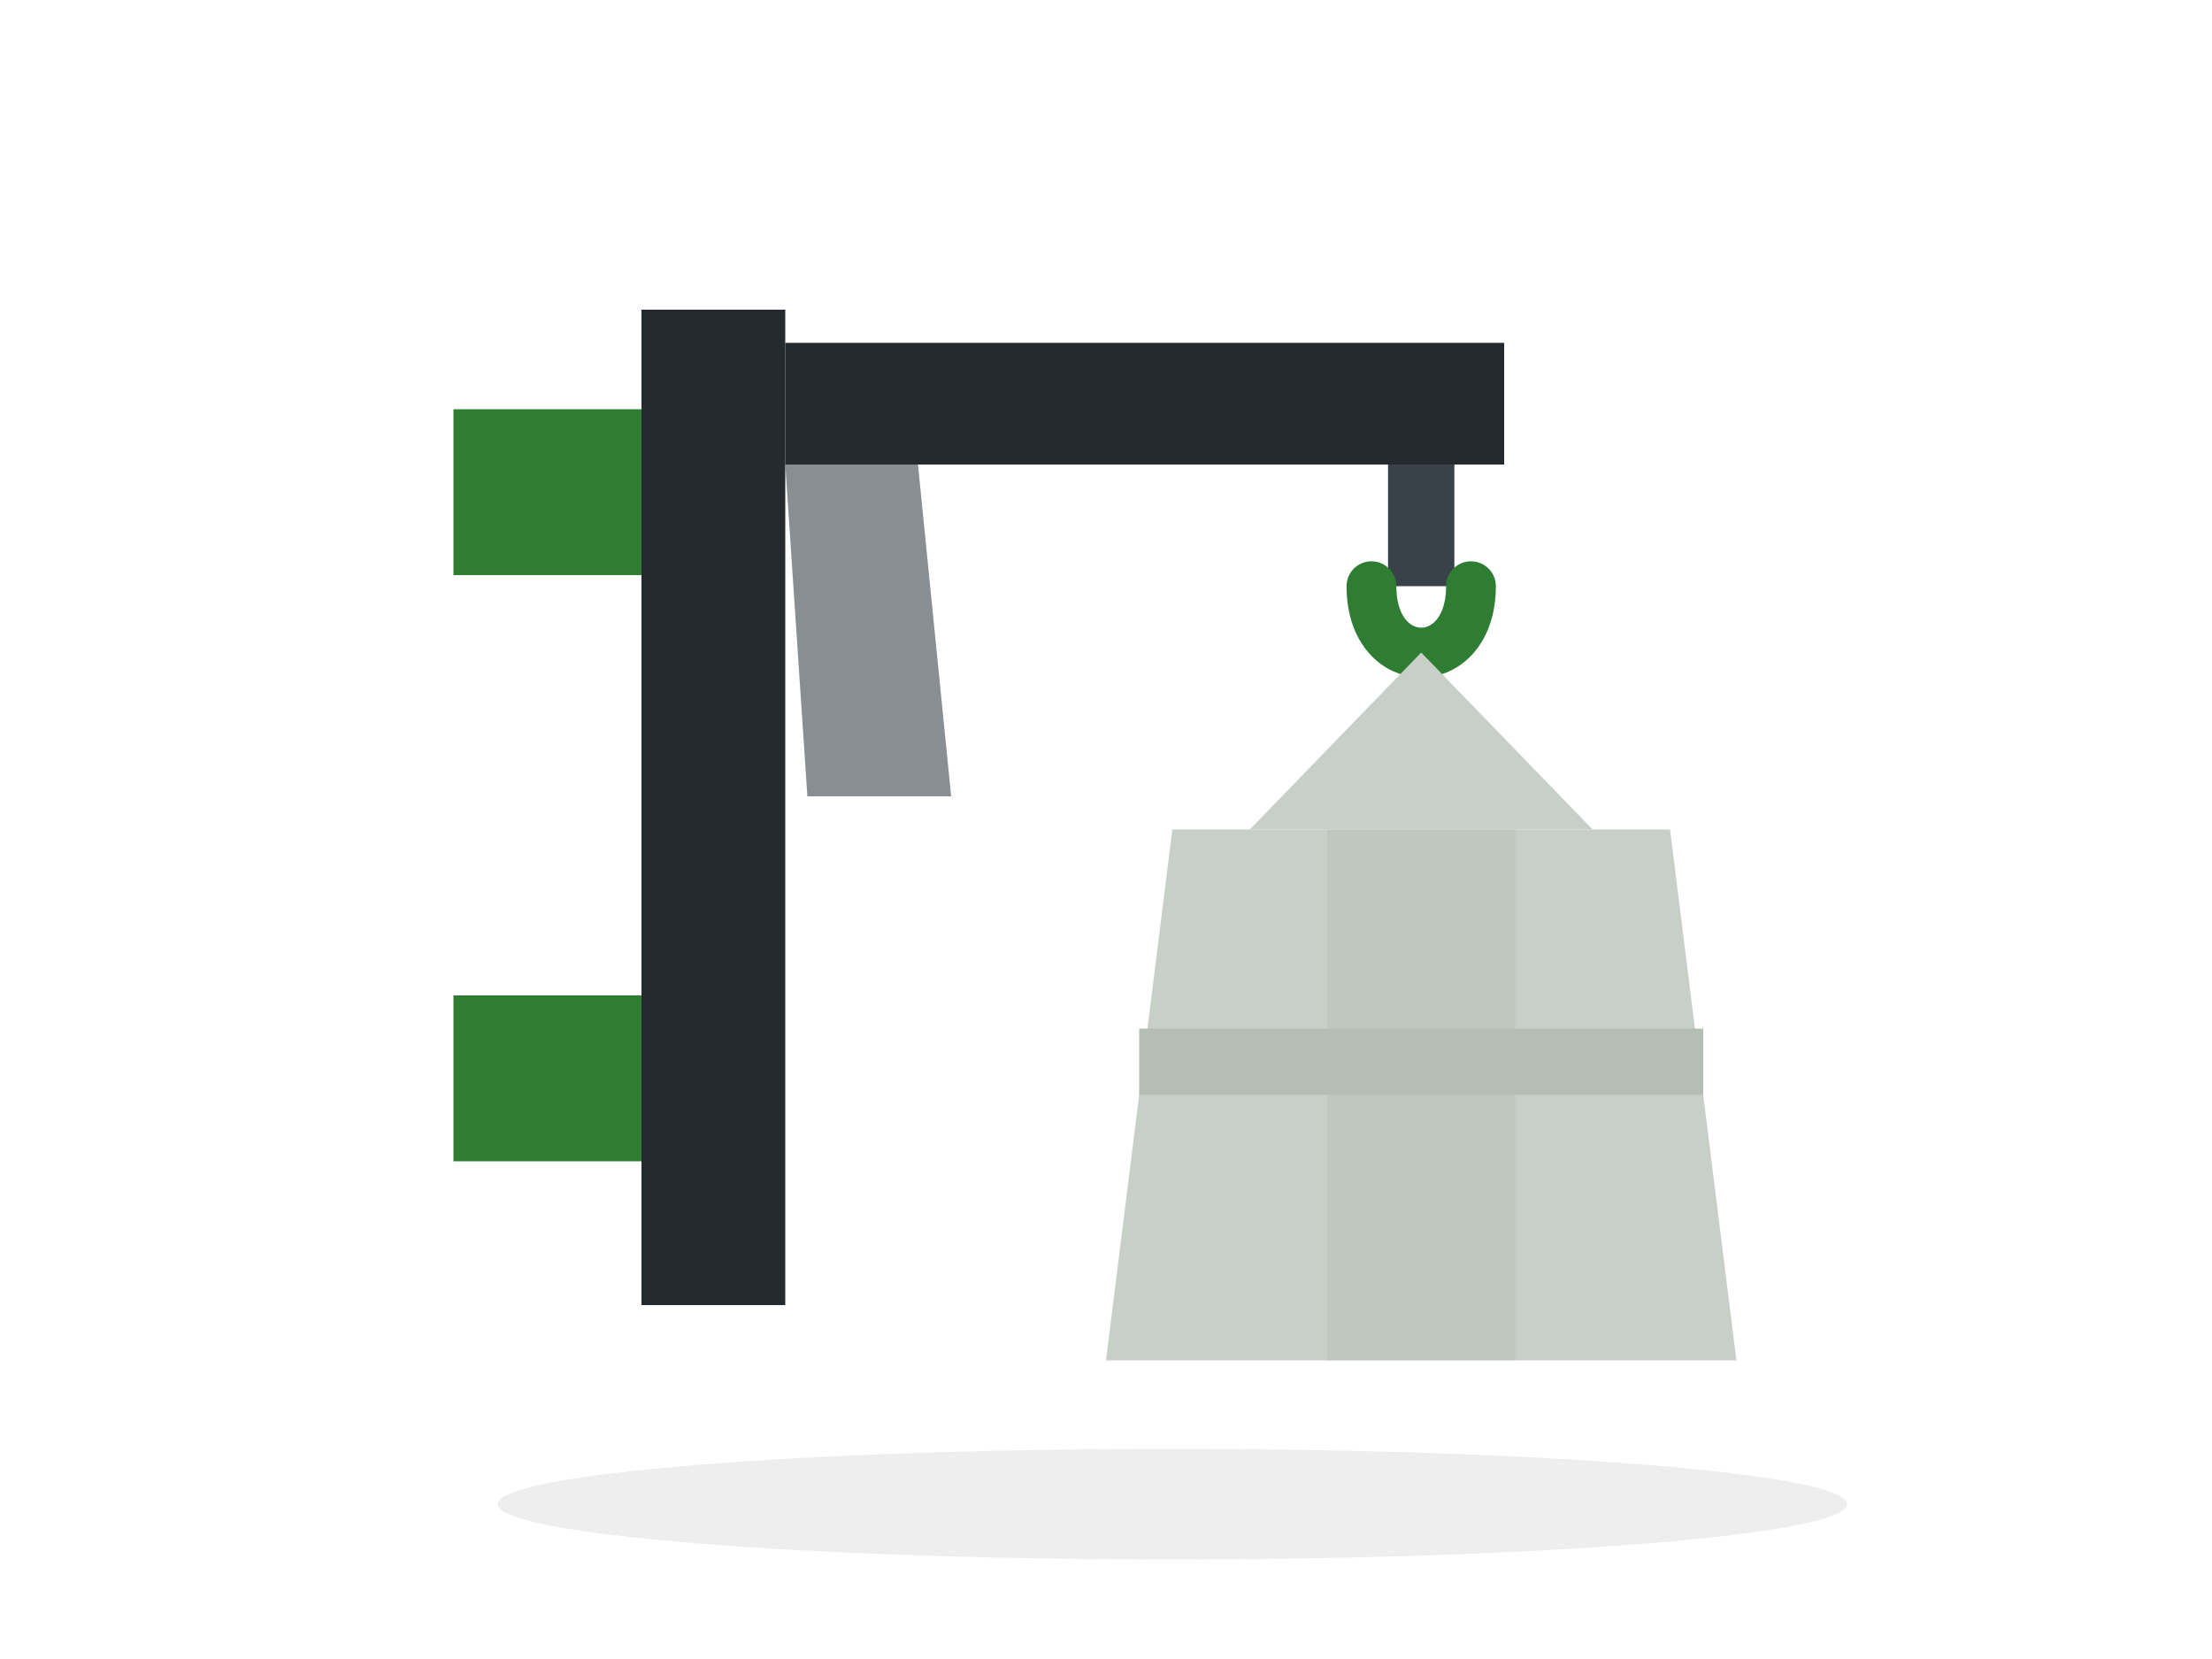
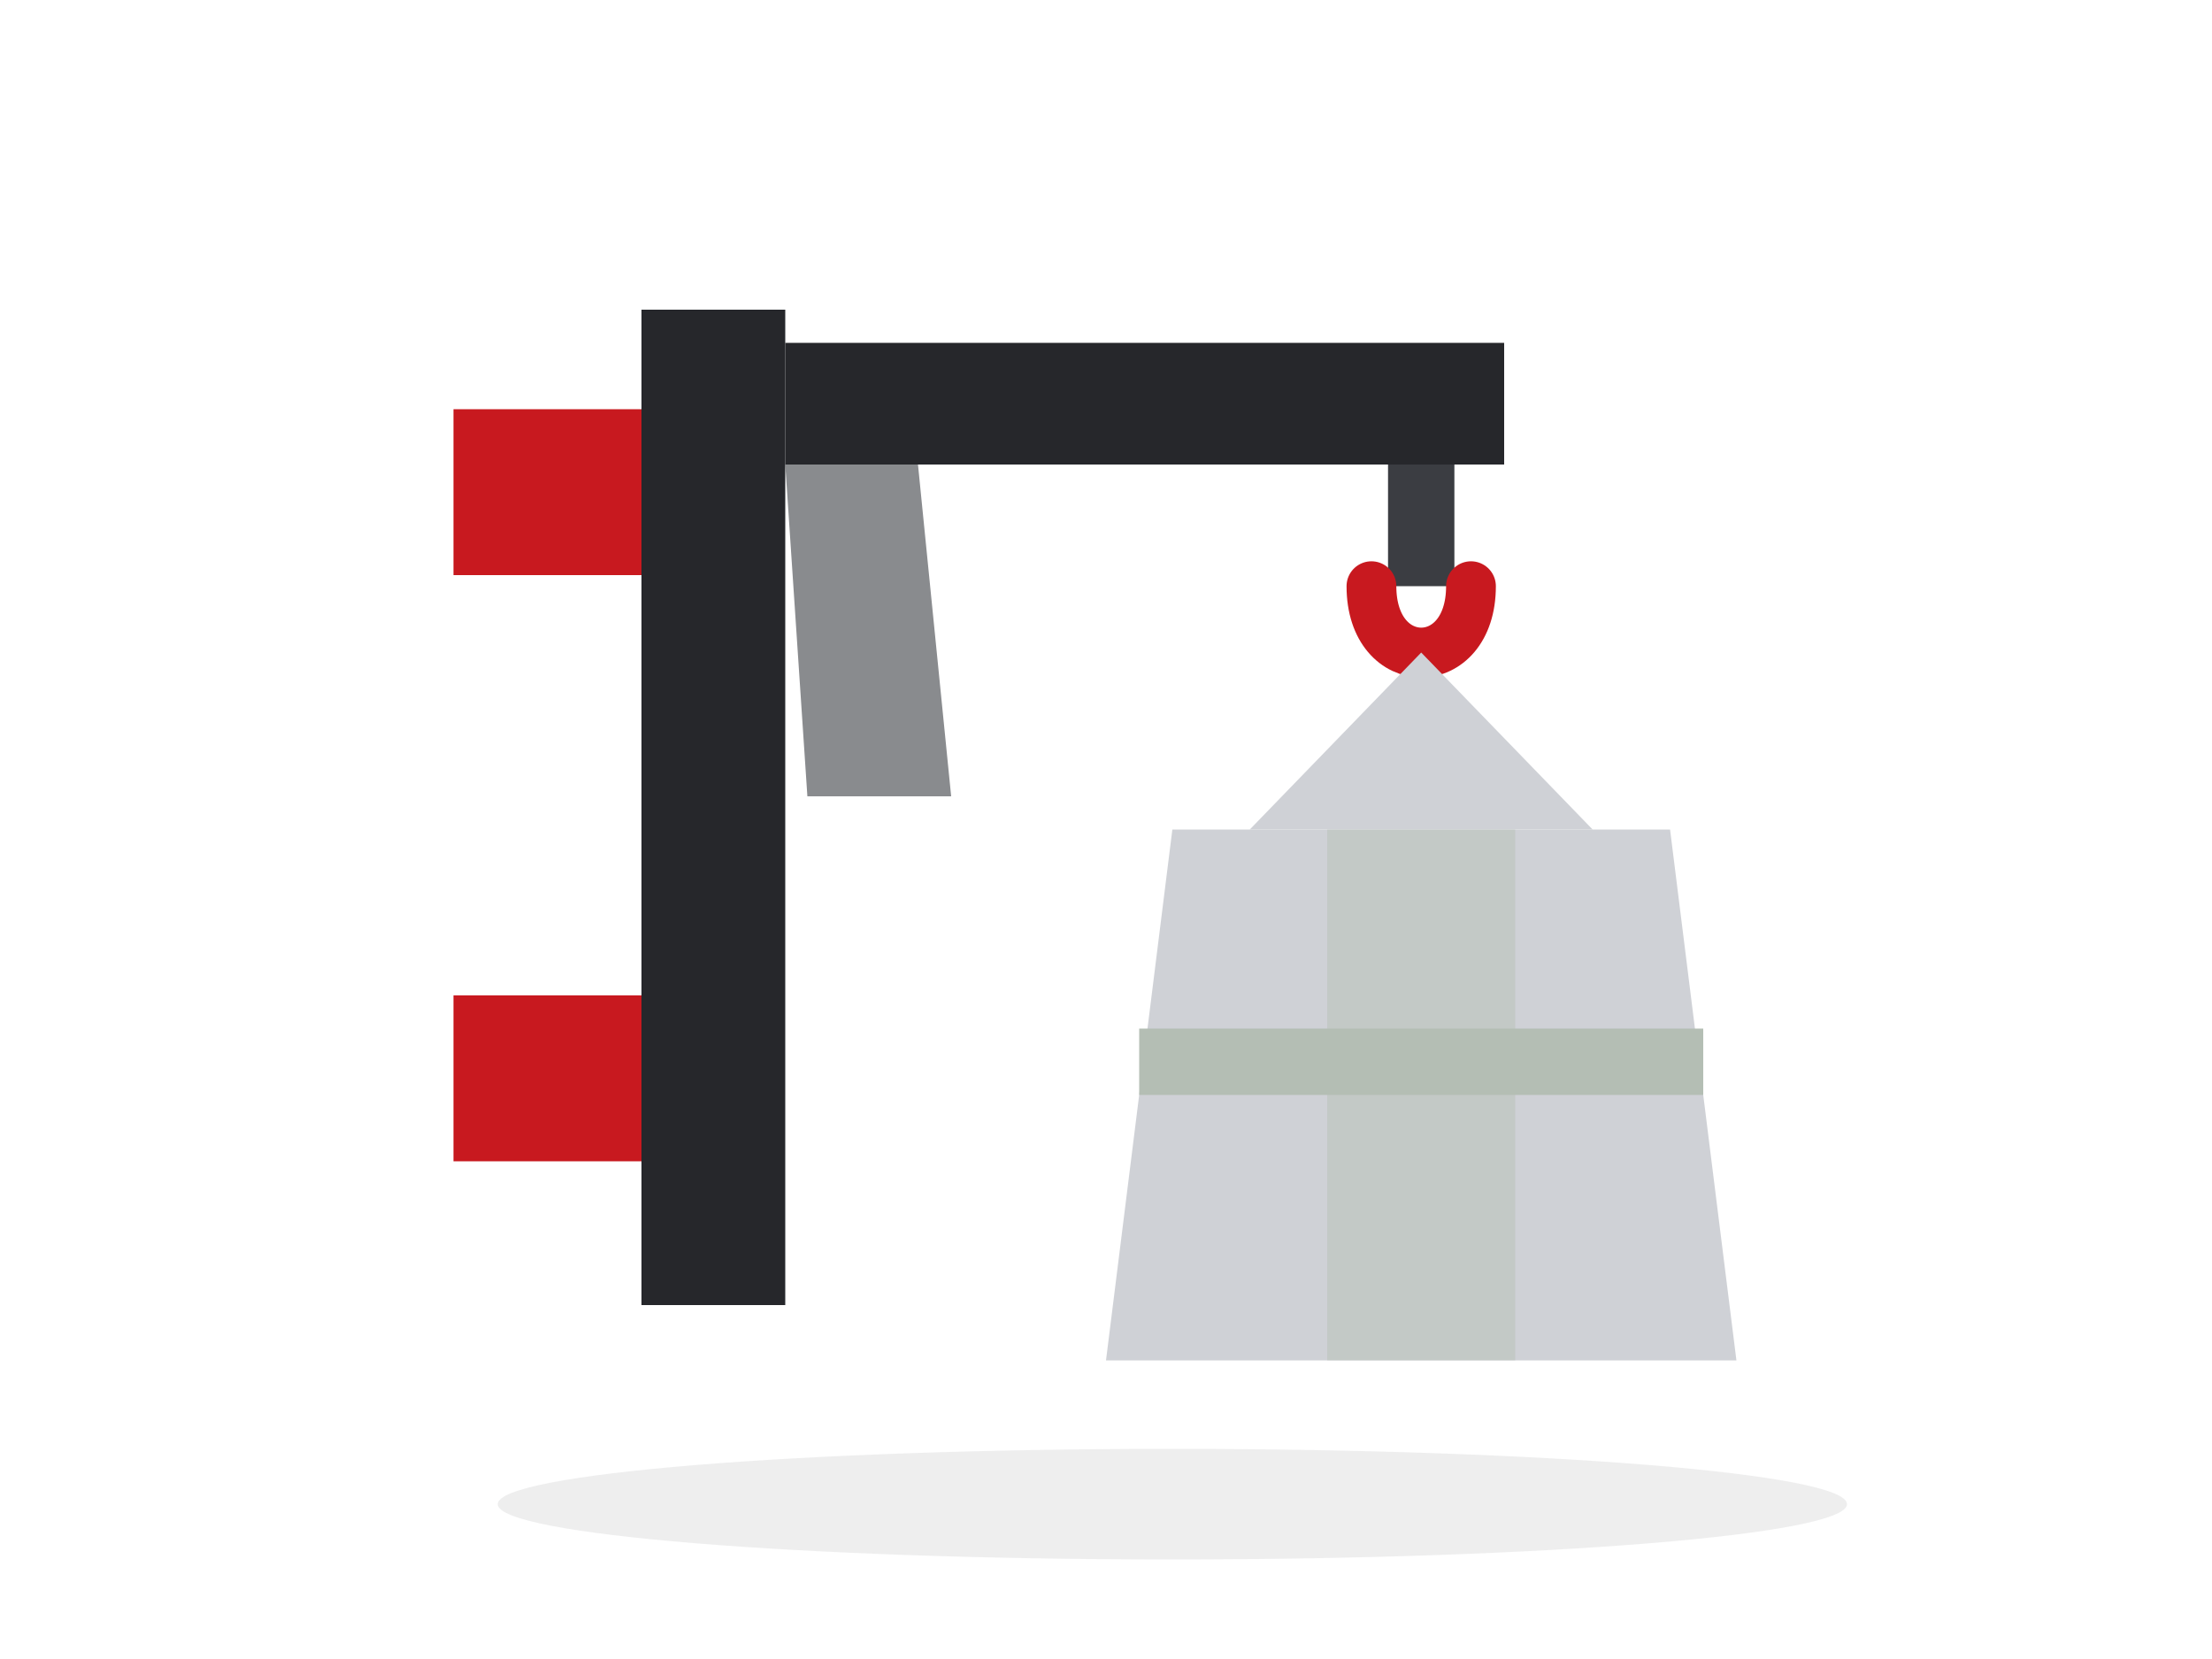
<svg xmlns="http://www.w3.org/2000/svg" viewBox="0 0 400 300" fill="none" role="img" aria-label="Přepravník Big Bagů">
-   <ellipse cx="212" cy="272" rx="122" ry="10" fill="#242A2F" opacity=".08" />
-   <path d="M116 56h26v180h-26z" fill="#242A2F" />
-   <path d="M142 62h130v22H142z" fill="#242A2F" />
-   <path d="M142 84h24l6 60h-26z" fill="#3A4249" opacity=".6" />
-   <path d="M251 84h12v22h-12z" fill="#3A4249" />
-   <path d="M248 106c0 16 18 16 18 0" stroke="#2E7D32" stroke-width="9" fill="none" stroke-linecap="round" />
-   <path d="m226 150 31-32 31 32z" fill="#C8CFC8" />
-   <path d="M212 150h90l12 96h-114z" fill="#C8CFC8" />
+   <ellipse cx="212" cy="272" rx="122" ry="10" fill="#26272B" opacity=".08" />
+   <path d="M116 56h26v180h-26z" fill="#26272B" />
+   <path d="M142 62h130v22H142z" fill="#26272B" />
+   <path d="M142 84h24l6 60h-26z" fill="#3B3D42" opacity=".6" />
+   <path d="M251 84h12v22h-12z" fill="#3B3D42" />
+   <path d="M248 106c0 16 18 16 18 0" stroke="#C8191F" stroke-width="9" fill="none" stroke-linecap="round" />
+   <path d="m226 150 31-32 31 32z" fill="#CFD1D6" />
+   <path d="M212 150h90l12 96h-114z" fill="#CFD1D6" />
  <path d="M206 186h102v12H206z" fill="#B4BEB4" />
  <path d="M240 150h34v96h-34z" fill="#B4BEB4" opacity=".45" />
-   <path d="M82 74h34v30H82zM82 180h34v30H82z" fill="#2E7D32" />
+   <path d="M82 74h34v30H82zM82 180h34v30H82z" fill="#C8191F" />
</svg>
